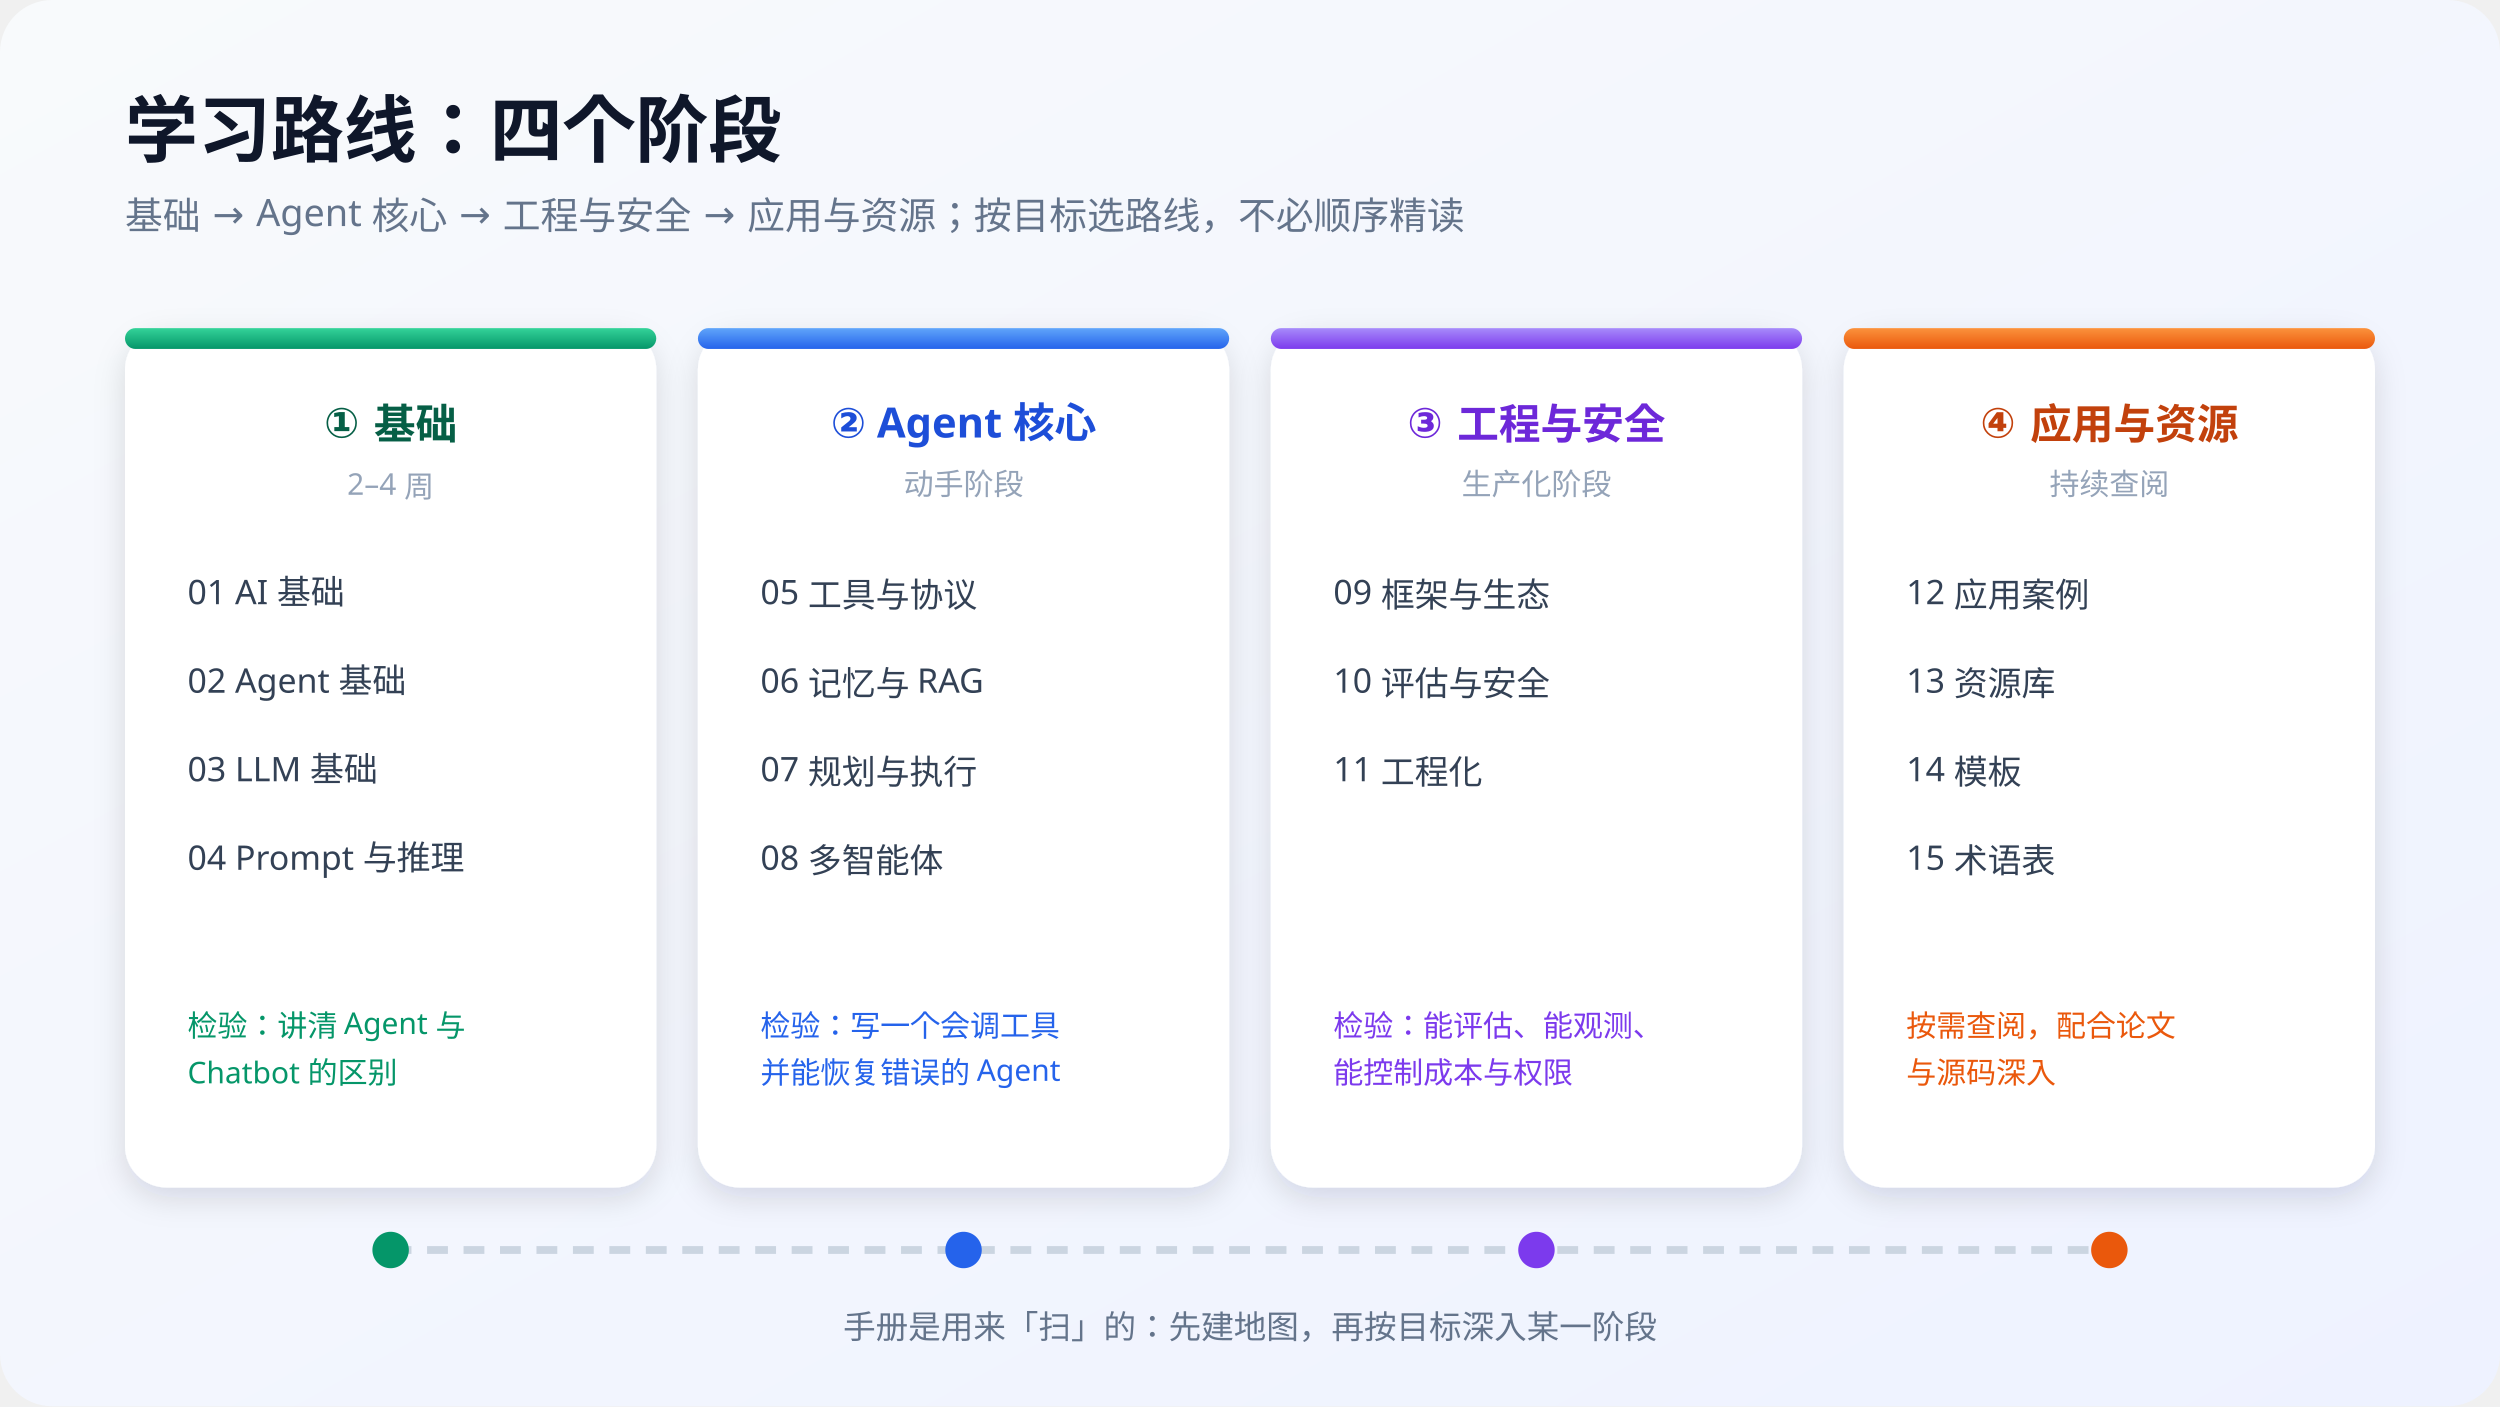
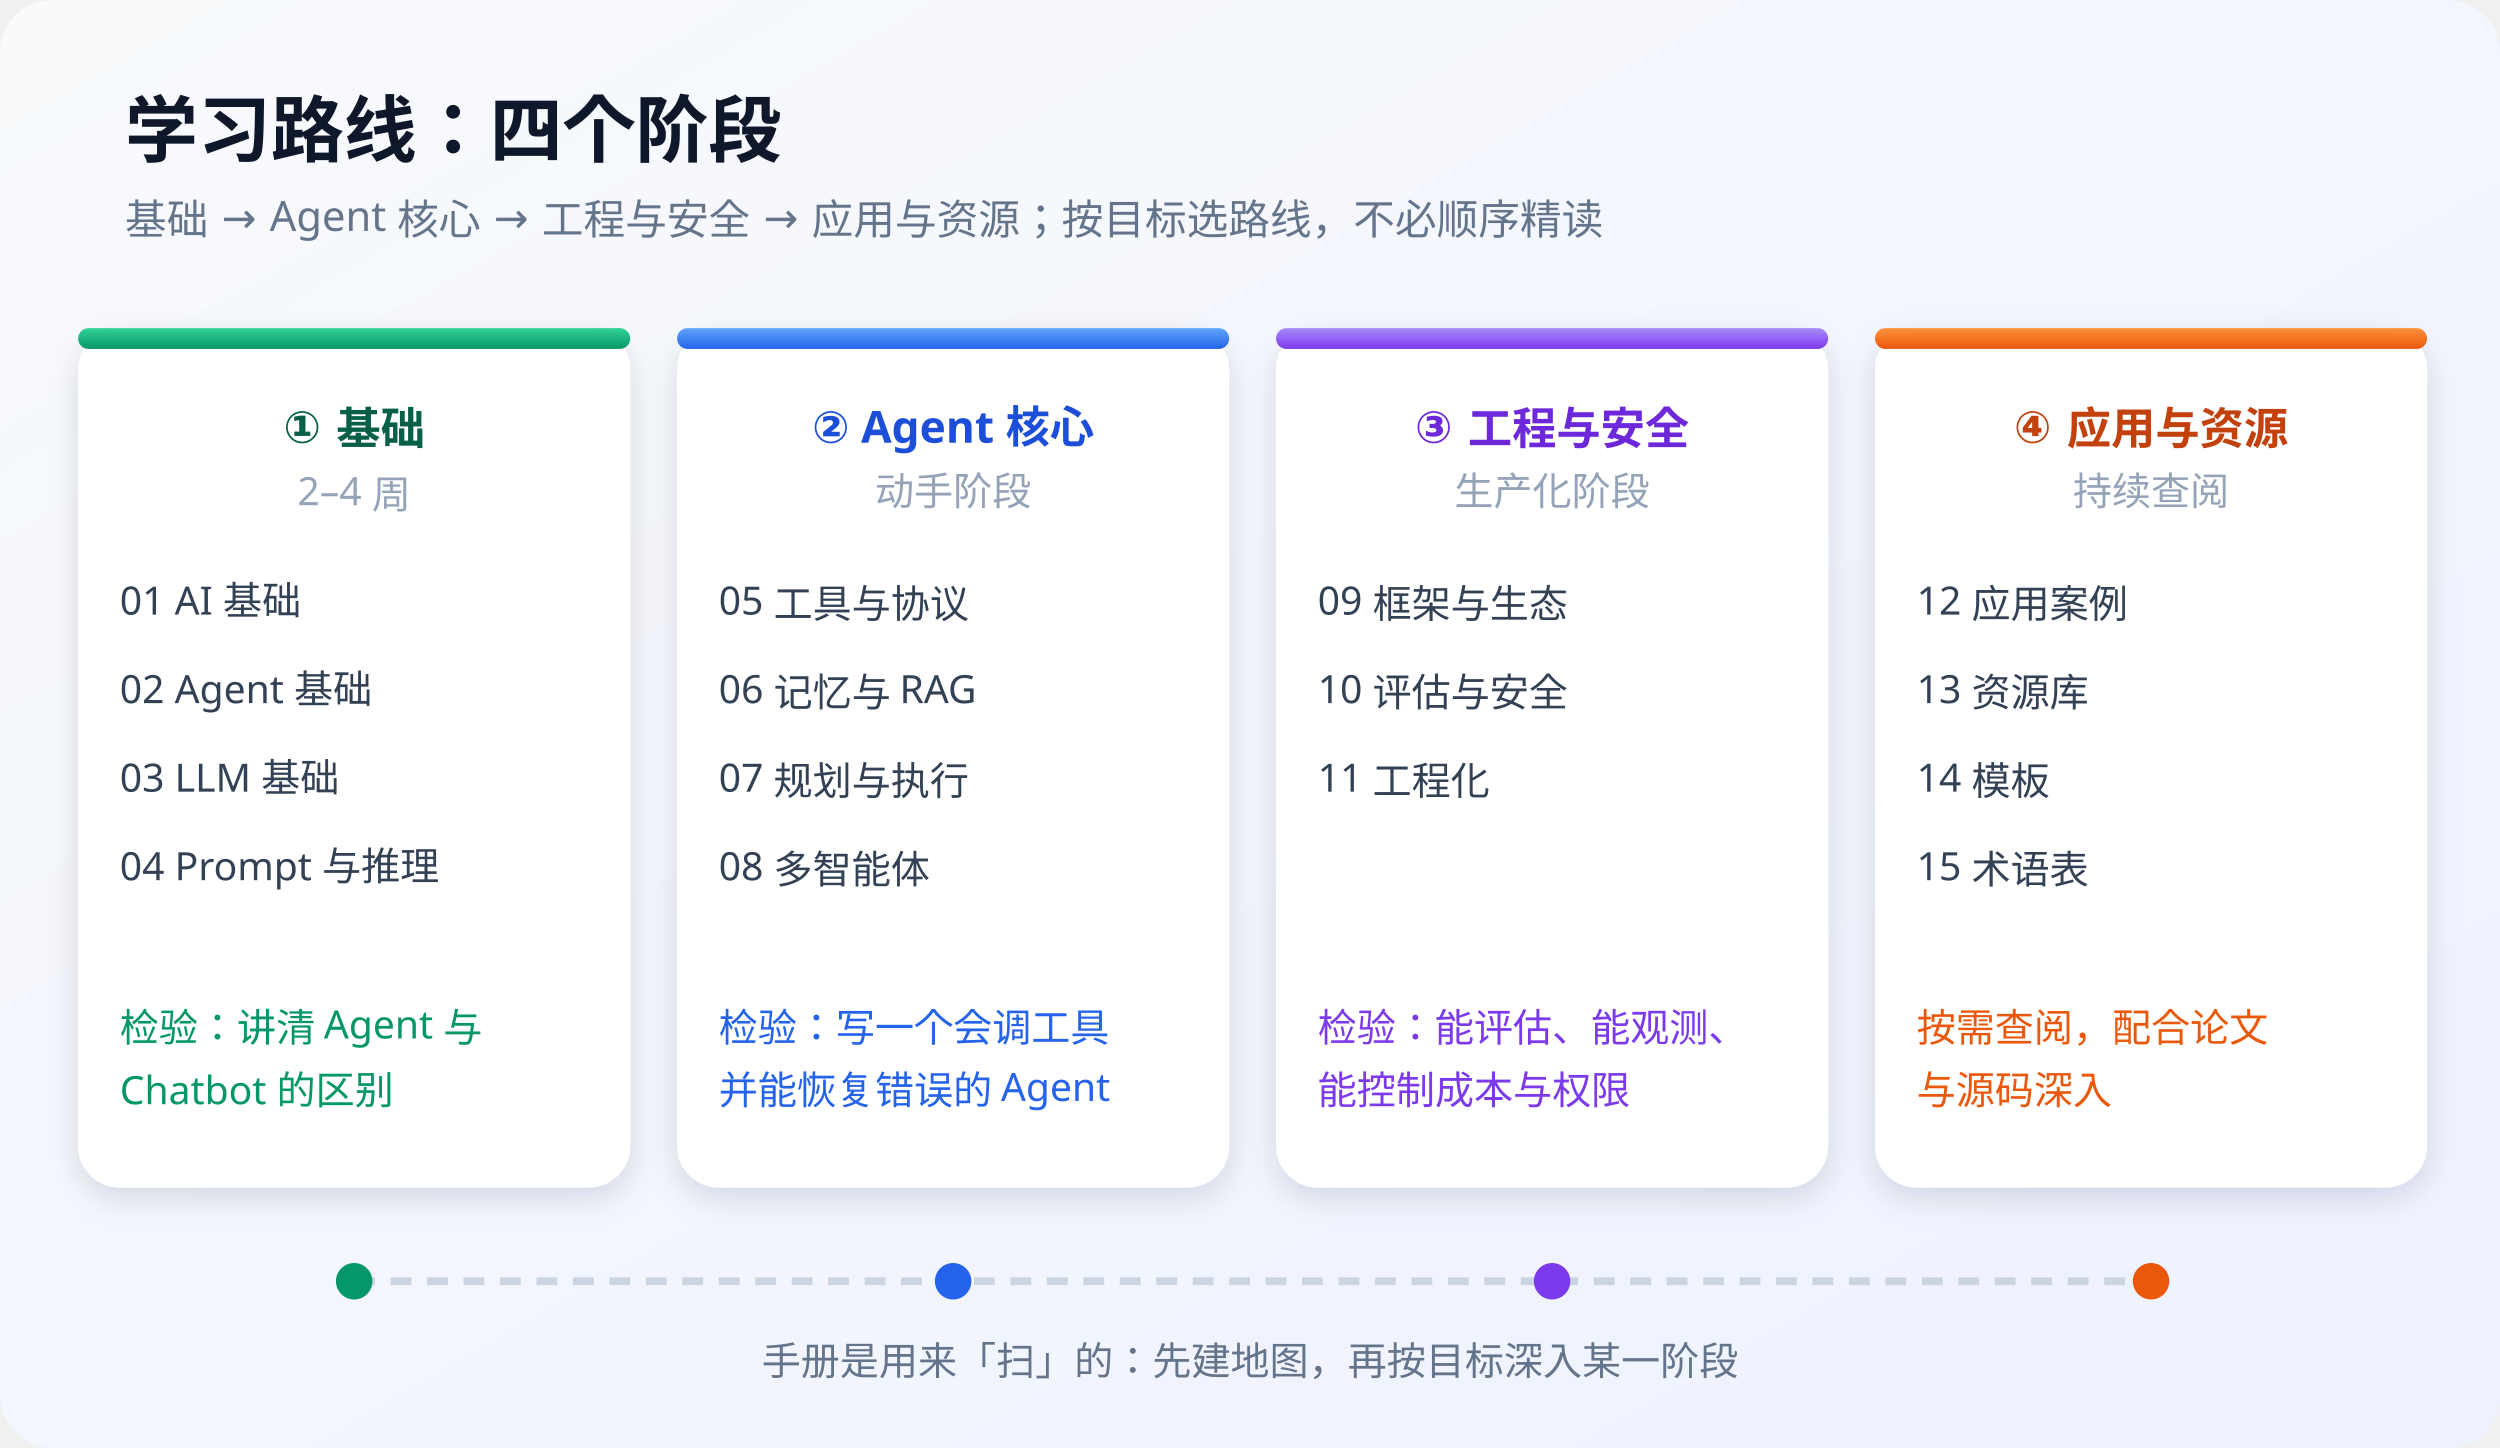
- <svg xmlns="http://www.w3.org/2000/svg" viewBox="0 0 960 540" width="960" height="540" role="img" aria-label="AI Agent 手册学习路线图">
+ <svg xmlns="http://www.w3.org/2000/svg" viewBox="0 0 960 556" width="960" height="556" role="img" aria-label="AI Agent 手册学习路线图">
  <defs>
    <linearGradient id="bg7" x1="0" y1="0" x2="1" y2="1">
      <stop offset="0%" stop-color="#F8FAFC" />
      <stop offset="100%" stop-color="#EEF2FF" />
    </linearGradient>
    <linearGradient id="stage1" x1="0" y1="0" x2="0" y2="1">
      <stop offset="0%" stop-color="#34D399" />
      <stop offset="100%" stop-color="#059669" />
    </linearGradient>
    <linearGradient id="stage2" x1="0" y1="0" x2="0" y2="1">
      <stop offset="0%" stop-color="#60A5FA" />
      <stop offset="100%" stop-color="#2563EB" />
    </linearGradient>
    <linearGradient id="stage3" x1="0" y1="0" x2="0" y2="1">
      <stop offset="0%" stop-color="#A78BFA" />
      <stop offset="100%" stop-color="#7C3AED" />
    </linearGradient>
    <linearGradient id="stage4" x1="0" y1="0" x2="0" y2="1">
      <stop offset="0%" stop-color="#FB923C" />
      <stop offset="100%" stop-color="#EA580C" />
    </linearGradient>
    <filter id="sh7" x="-20%" y="-20%" width="140%" height="140%">
      <feDropShadow dx="0" dy="4" stdDeviation="6" flood-color="#0F172A" flood-opacity="0.13" />
    </filter>
  </defs>
-   <rect width="960" height="540" rx="20" fill="url(#bg7)" />
+   <rect width="960" height="556" rx="20" fill="url(#bg7)" />
  <text x="48" y="60" font-family="system-ui, -apple-system, 'Segoe UI', 'PingFang SC', 'Microsoft YaHei', sans-serif" font-size="28" font-weight="700" fill="#0F172A">学习路线：四个阶段</text>
-   <text x="48" y="88" font-family="system-ui, 'PingFang SC', 'Microsoft YaHei', sans-serif" font-size="14.5" fill="#64748B">基础 → Agent 核心 → 工程与安全 → 应用与资源；按目标选路线，不必顺序精读</text>
+   <text x="48" y="90" font-family="system-ui, 'PingFang SC', 'Microsoft YaHei', sans-serif" font-size="16" fill="#64748B">基础 → Agent 核心 → 工程与安全 → 应用与资源；按目标选路线，不必顺序精读</text>
  <g filter="url(#sh7)">
-     <rect x="48" y="126" width="204" height="330" rx="16" fill="#FFFFFF" />
+     <rect x="30" y="126" width="212" height="330" rx="16" fill="#FFFFFF" />
  </g>
-   <rect x="48" y="126" width="204" height="8" rx="4" fill="url(#stage1)" />
-   <text x="150" y="168" text-anchor="middle" font-family="system-ui, 'PingFang SC', 'Microsoft YaHei', sans-serif" font-size="16" font-weight="700" fill="#065F46">① 基础</text>
-   <text x="150" y="190" text-anchor="middle" font-family="system-ui, sans-serif" font-size="11.5" fill="#94A3B8">2–4 周</text>
-   <g font-family="system-ui, 'PingFang SC', 'Microsoft YaHei', sans-serif" font-size="13" fill="#334155">
-     <text x="72" y="232">01 AI 基础</text>
-     <text x="72" y="266">02 Agent 基础</text>
-     <text x="72" y="300">03 LLM 基础</text>
-     <text x="72" y="334">04 Prompt 与推理</text>
+   <rect x="30" y="126" width="212" height="8" rx="4" fill="url(#stage1)" />
+   <text x="136" y="170" text-anchor="middle" font-family="system-ui, 'PingFang SC', 'Microsoft YaHei', sans-serif" font-size="17" font-weight="700" fill="#065F46">① 基础</text>
+   <text x="136" y="194" text-anchor="middle" font-family="system-ui, sans-serif" font-size="15" fill="#94A3B8">2–4 周</text>
+   <g font-family="system-ui, 'PingFang SC', 'Microsoft YaHei', sans-serif" font-size="15" fill="#334155">
+     <text x="46" y="236">01 AI 基础</text>
+     <text x="46" y="270">02 Agent 基础</text>
+     <text x="46" y="304">03 LLM 基础</text>
+     <text x="46" y="338">04 Prompt 与推理</text>
  </g>
-   <text x="72" y="398" font-family="system-ui, 'PingFang SC', 'Microsoft YaHei', sans-serif" font-size="11.5" fill="#059669">检验：讲清 Agent 与</text>
-   <text x="72" y="416" font-family="system-ui, 'PingFang SC', 'Microsoft YaHei', sans-serif" font-size="11.5" fill="#059669">Chatbot 的区别</text>
+   <text x="46" y="400" font-family="system-ui, 'PingFang SC', 'Microsoft YaHei', sans-serif" font-size="15" fill="#059669">检验：讲清 Agent 与</text>
+   <text x="46" y="424" font-family="system-ui, 'PingFang SC', 'Microsoft YaHei', sans-serif" font-size="15" fill="#059669">Chatbot 的区别</text>
  <g filter="url(#sh7)">
-     <rect x="268" y="126" width="204" height="330" rx="16" fill="#FFFFFF" />
+     <rect x="260" y="126" width="212" height="330" rx="16" fill="#FFFFFF" />
  </g>
-   <rect x="268" y="126" width="204" height="8" rx="4" fill="url(#stage2)" />
-   <text x="370" y="168" text-anchor="middle" font-family="system-ui, 'PingFang SC', 'Microsoft YaHei', sans-serif" font-size="16" font-weight="700" fill="#1D4ED8">② Agent 核心</text>
-   <text x="370" y="190" text-anchor="middle" font-family="system-ui, sans-serif" font-size="11.5" fill="#94A3B8">动手阶段</text>
-   <g font-family="system-ui, 'PingFang SC', 'Microsoft YaHei', sans-serif" font-size="13" fill="#334155">
-     <text x="292" y="232">05 工具与协议</text>
-     <text x="292" y="266">06 记忆与 RAG</text>
-     <text x="292" y="300">07 规划与执行</text>
-     <text x="292" y="334">08 多智能体</text>
+   <rect x="260" y="126" width="212" height="8" rx="4" fill="url(#stage2)" />
+   <text x="366" y="170" text-anchor="middle" font-family="system-ui, 'PingFang SC', 'Microsoft YaHei', sans-serif" font-size="17" font-weight="700" fill="#1D4ED8">② Agent 核心</text>
+   <text x="366" y="194" text-anchor="middle" font-family="system-ui, sans-serif" font-size="15" fill="#94A3B8">动手阶段</text>
+   <g font-family="system-ui, 'PingFang SC', 'Microsoft YaHei', sans-serif" font-size="15" fill="#334155">
+     <text x="276" y="236">05 工具与协议</text>
+     <text x="276" y="270">06 记忆与 RAG</text>
+     <text x="276" y="304">07 规划与执行</text>
+     <text x="276" y="338">08 多智能体</text>
  </g>
-   <text x="292" y="398" font-family="system-ui, 'PingFang SC', 'Microsoft YaHei', sans-serif" font-size="11.5" fill="#2563EB">检验：写一个会调工具</text>
-   <text x="292" y="416" font-family="system-ui, 'PingFang SC', 'Microsoft YaHei', sans-serif" font-size="11.5" fill="#2563EB">并能恢复错误的 Agent</text>
+   <text x="276" y="400" font-family="system-ui, 'PingFang SC', 'Microsoft YaHei', sans-serif" font-size="15" fill="#2563EB">检验：写一个会调工具</text>
+   <text x="276" y="424" font-family="system-ui, 'PingFang SC', 'Microsoft YaHei', sans-serif" font-size="15" fill="#2563EB">并能恢复错误的 Agent</text>
  <g filter="url(#sh7)">
-     <rect x="488" y="126" width="204" height="330" rx="16" fill="#FFFFFF" />
+     <rect x="490" y="126" width="212" height="330" rx="16" fill="#FFFFFF" />
  </g>
-   <rect x="488" y="126" width="204" height="8" rx="4" fill="url(#stage3)" />
-   <text x="590" y="168" text-anchor="middle" font-family="system-ui, 'PingFang SC', 'Microsoft YaHei', sans-serif" font-size="16" font-weight="700" fill="#6D28D9">③ 工程与安全</text>
-   <text x="590" y="190" text-anchor="middle" font-family="system-ui, sans-serif" font-size="11.5" fill="#94A3B8">生产化阶段</text>
-   <g font-family="system-ui, 'PingFang SC', 'Microsoft YaHei', sans-serif" font-size="13" fill="#334155">
-     <text x="512" y="232">09 框架与生态</text>
-     <text x="512" y="266">10 评估与安全</text>
-     <text x="512" y="300">11 工程化</text>
+   <rect x="490" y="126" width="212" height="8" rx="4" fill="url(#stage3)" />
+   <text x="596" y="170" text-anchor="middle" font-family="system-ui, 'PingFang SC', 'Microsoft YaHei', sans-serif" font-size="17" font-weight="700" fill="#6D28D9">③ 工程与安全</text>
+   <text x="596" y="194" text-anchor="middle" font-family="system-ui, sans-serif" font-size="15" fill="#94A3B8">生产化阶段</text>
+   <g font-family="system-ui, 'PingFang SC', 'Microsoft YaHei', sans-serif" font-size="15" fill="#334155">
+     <text x="506" y="236">09 框架与生态</text>
+     <text x="506" y="270">10 评估与安全</text>
+     <text x="506" y="304">11 工程化</text>
  </g>
-   <text x="512" y="398" font-family="system-ui, 'PingFang SC', 'Microsoft YaHei', sans-serif" font-size="11.5" fill="#7C3AED">检验：能评估、能观测、</text>
-   <text x="512" y="416" font-family="system-ui, 'PingFang SC', 'Microsoft YaHei', sans-serif" font-size="11.5" fill="#7C3AED">能控制成本与权限</text>
+   <text x="506" y="400" font-family="system-ui, 'PingFang SC', 'Microsoft YaHei', sans-serif" font-size="15" fill="#7C3AED">检验：能评估、能观测、</text>
+   <text x="506" y="424" font-family="system-ui, 'PingFang SC', 'Microsoft YaHei', sans-serif" font-size="15" fill="#7C3AED">能控制成本与权限</text>
  <g filter="url(#sh7)">
-     <rect x="708" y="126" width="204" height="330" rx="16" fill="#FFFFFF" />
+     <rect x="720" y="126" width="212" height="330" rx="16" fill="#FFFFFF" />
  </g>
-   <rect x="708" y="126" width="204" height="8" rx="4" fill="url(#stage4)" />
-   <text x="810" y="168" text-anchor="middle" font-family="system-ui, 'PingFang SC', 'Microsoft YaHei', sans-serif" font-size="16" font-weight="700" fill="#C2410C">④ 应用与资源</text>
-   <text x="810" y="190" text-anchor="middle" font-family="system-ui, sans-serif" font-size="11.5" fill="#94A3B8">持续查阅</text>
-   <g font-family="system-ui, 'PingFang SC', 'Microsoft YaHei', sans-serif" font-size="13" fill="#334155">
-     <text x="732" y="232">12 应用案例</text>
-     <text x="732" y="266">13 资源库</text>
-     <text x="732" y="300">14 模板</text>
-     <text x="732" y="334">15 术语表</text>
+   <rect x="720" y="126" width="212" height="8" rx="4" fill="url(#stage4)" />
+   <text x="826" y="170" text-anchor="middle" font-family="system-ui, 'PingFang SC', 'Microsoft YaHei', sans-serif" font-size="17" font-weight="700" fill="#C2410C">④ 应用与资源</text>
+   <text x="826" y="194" text-anchor="middle" font-family="system-ui, sans-serif" font-size="15" fill="#94A3B8">持续查阅</text>
+   <g font-family="system-ui, 'PingFang SC', 'Microsoft YaHei', sans-serif" font-size="15" fill="#334155">
+     <text x="736" y="236">12 应用案例</text>
+     <text x="736" y="270">13 资源库</text>
+     <text x="736" y="304">14 模板</text>
+     <text x="736" y="338">15 术语表</text>
  </g>
-   <text x="732" y="398" font-family="system-ui, 'PingFang SC', 'Microsoft YaHei', sans-serif" font-size="11.5" fill="#EA580C">按需查阅，配合论文</text>
-   <text x="732" y="416" font-family="system-ui, 'PingFang SC', 'Microsoft YaHei', sans-serif" font-size="11.5" fill="#EA580C">与源码深入</text>
-   <path d="M150 480 L 810 480" stroke="#CBD5E1" stroke-width="3" stroke-dasharray="8 6" />
-   <circle cx="150" cy="480" r="7" fill="#059669" />
-   <circle cx="370" cy="480" r="7" fill="#2563EB" />
-   <circle cx="590" cy="480" r="7" fill="#7C3AED" />
-   <circle cx="810" cy="480" r="7" fill="#EA580C" />
-   <text x="480" y="514" text-anchor="middle" font-family="system-ui, 'PingFang SC', 'Microsoft YaHei', sans-serif" font-size="12.5" fill="#64748B">手册是用来「扫」的：先建地图，再按目标深入某一阶段</text>
+   <text x="736" y="400" font-family="system-ui, 'PingFang SC', 'Microsoft YaHei', sans-serif" font-size="15" fill="#EA580C">按需查阅，配合论文</text>
+   <text x="736" y="424" font-family="system-ui, 'PingFang SC', 'Microsoft YaHei', sans-serif" font-size="15" fill="#EA580C">与源码深入</text>
+   <path d="M136 492 L 826 492" stroke="#CBD5E1" stroke-width="3" stroke-dasharray="8 6" />
+   <circle cx="136" cy="492" r="7" fill="#059669" />
+   <circle cx="366" cy="492" r="7" fill="#2563EB" />
+   <circle cx="596" cy="492" r="7" fill="#7C3AED" />
+   <circle cx="826" cy="492" r="7" fill="#EA580C" />
+   <text x="480" y="528" text-anchor="middle" font-family="system-ui, 'PingFang SC', 'Microsoft YaHei', sans-serif" font-size="15" fill="#64748B">手册是用来「扫」的：先建地图，再按目标深入某一阶段</text>
</svg>
